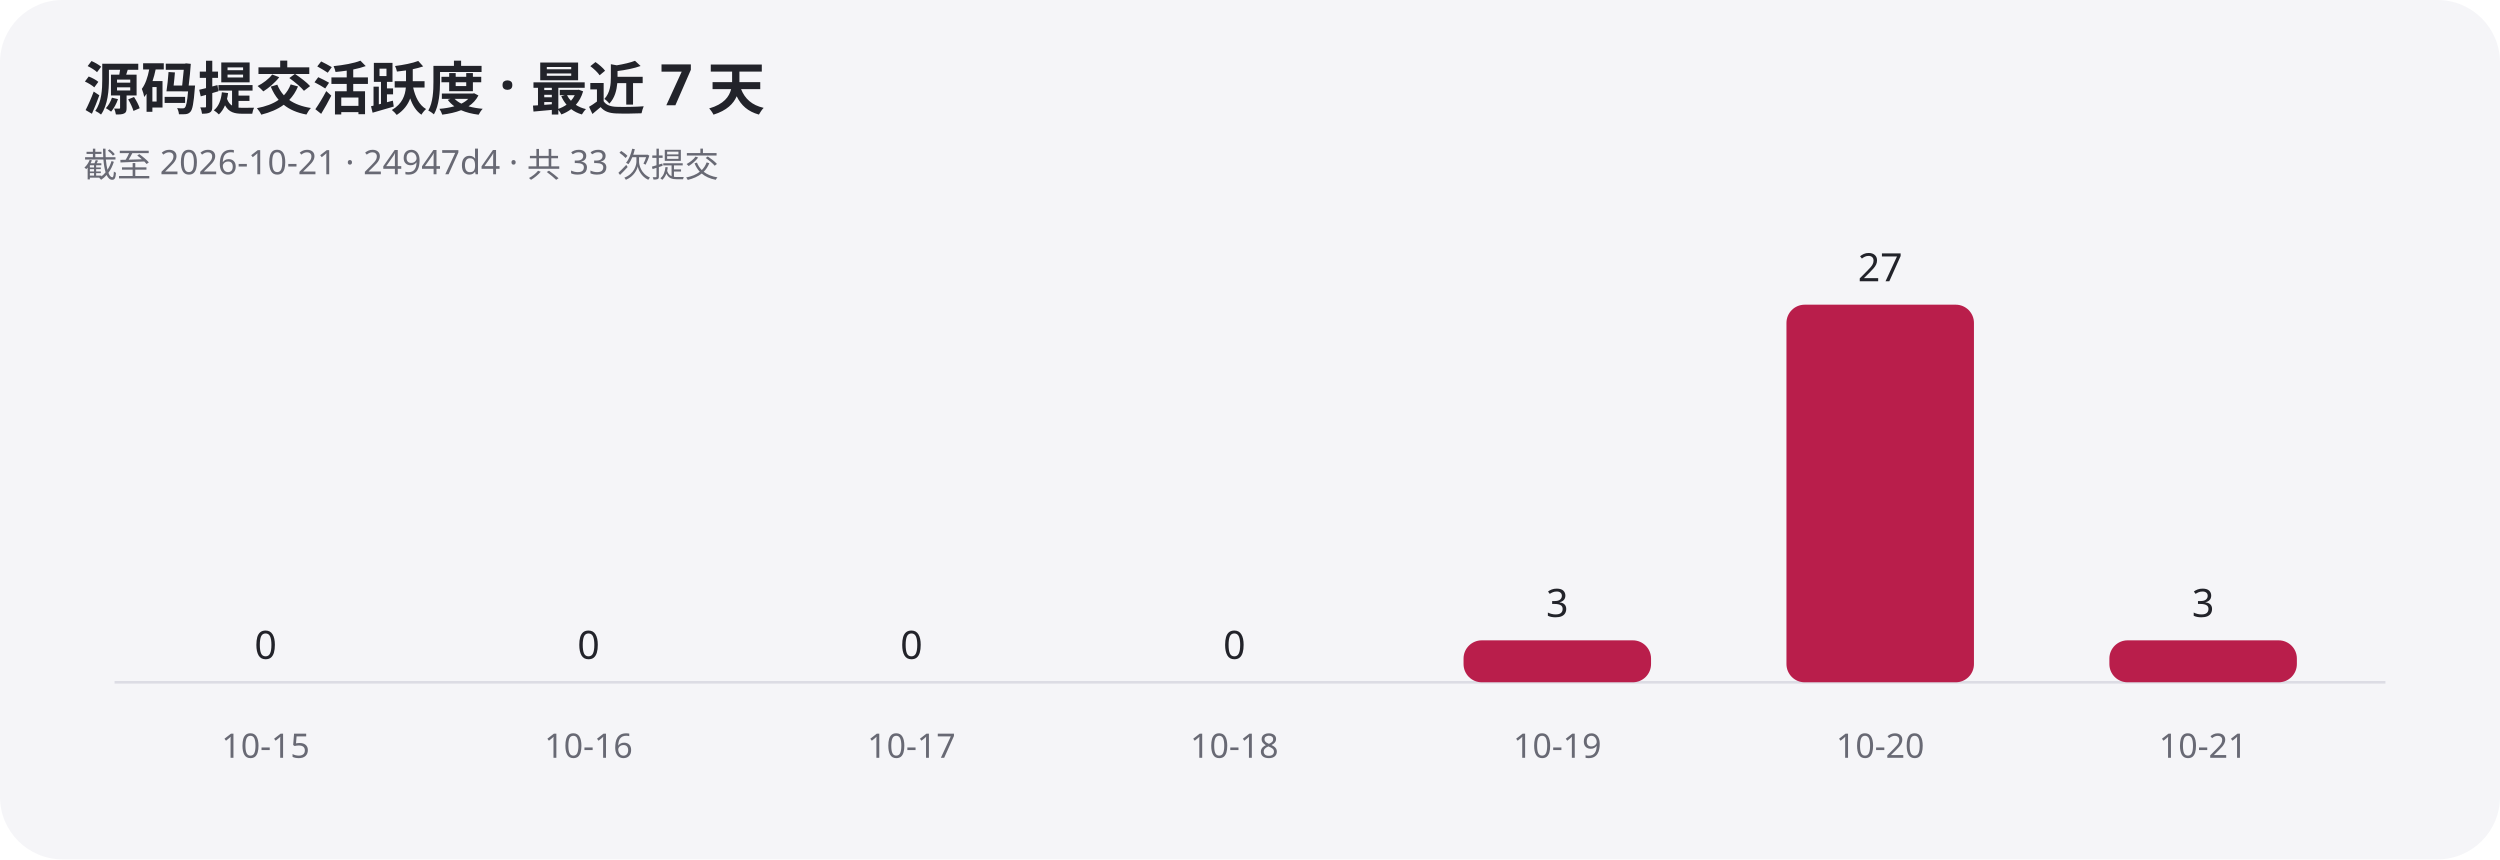
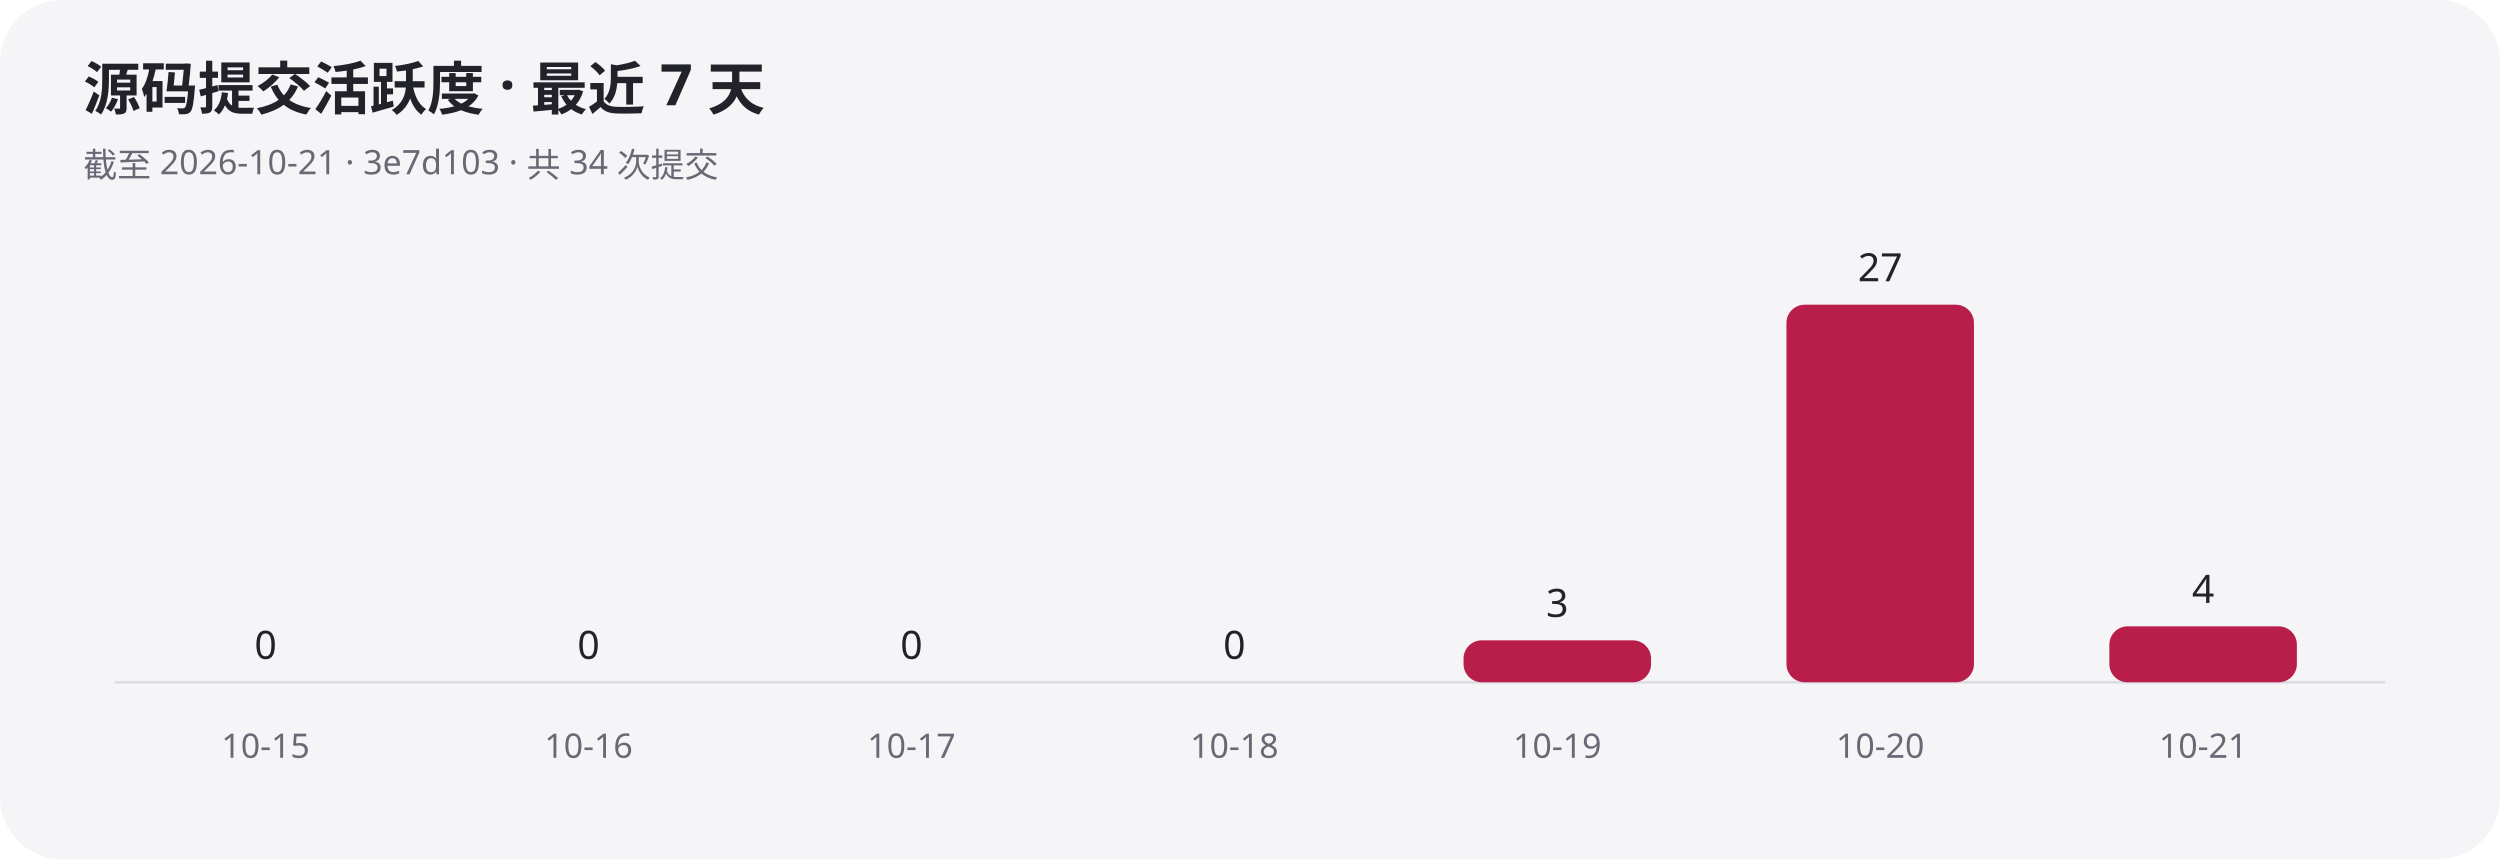
<svg xmlns="http://www.w3.org/2000/svg" width="960" height="330" viewBox="0 0 960 330" role="img" aria-labelledby="title desc">
  <rect width="960" height="330" rx="24" fill="#F5F5F8" />
  <g font-family="system-ui, sans-serif" fill="#22232A">
    <text x="32" y="42" font-size="22" font-weight="650">源码提交活跃度 · 最近 7 天</text>
-     <text x="32" y="68" font-size="13" fill="#686974">截至 2026-10-21 · 24947d4 · 共 33 次提交</text>
+     <text x="32" y="68" font-size="13" fill="#686974">截至 2026-10-21 · 3e7d103 · 共 34 次提交</text>
    <line x1="44" y1="262" x2="916" y2="262" stroke="#DCDCE4" />
    <rect x="66" y="262.0" width="72" height="0.0" rx="7" fill="#B91E4B" />
    <text x="102" y="253.0" font-size="15" text-anchor="middle">0</text>
    <text x="102" y="291" font-size="13" text-anchor="middle" fill="#686974">10-15</text>
    <rect x="190" y="262.0" width="72" height="0.0" rx="7" fill="#B91E4B" />
    <text x="226" y="253.0" font-size="15" text-anchor="middle">0</text>
    <text x="226" y="291" font-size="13" text-anchor="middle" fill="#686974">10-16</text>
    <rect x="314" y="262.0" width="72" height="0.0" rx="7" fill="#B91E4B" />
    <text x="350" y="253.0" font-size="15" text-anchor="middle">0</text>
    <text x="350" y="291" font-size="13" text-anchor="middle" fill="#686974">10-17</text>
    <rect x="438" y="262.0" width="72" height="0.0" rx="7" fill="#B91E4B" />
    <text x="474" y="253.0" font-size="15" text-anchor="middle">0</text>
    <text x="474" y="291" font-size="13" text-anchor="middle" fill="#686974">10-18</text>
    <rect x="562" y="245.89" width="72" height="16.11" rx="7" fill="#B91E4B" />
    <text x="598" y="236.89" font-size="15" text-anchor="middle">3</text>
    <text x="598" y="291" font-size="13" text-anchor="middle" fill="#686974">10-19</text>
    <rect x="686" y="117.0" width="72" height="145.0" rx="7" fill="#B91E4B" />
    <text x="722" y="108.0" font-size="15" text-anchor="middle">27</text>
    <text x="722" y="291" font-size="13" text-anchor="middle" fill="#686974">10-20</text>
-     <rect x="810" y="245.89" width="72" height="16.11" rx="7" fill="#B91E4B" />
-     <text x="846" y="236.89" font-size="15" text-anchor="middle">3</text>
+     <rect x="810" y="240.52" width="72" height="21.48" rx="7" fill="#B91E4B" />
+     <text x="846" y="231.52" font-size="15" text-anchor="middle">4</text>
    <text x="846" y="291" font-size="13" text-anchor="middle" fill="#686974">10-21</text>
  </g>
</svg>
